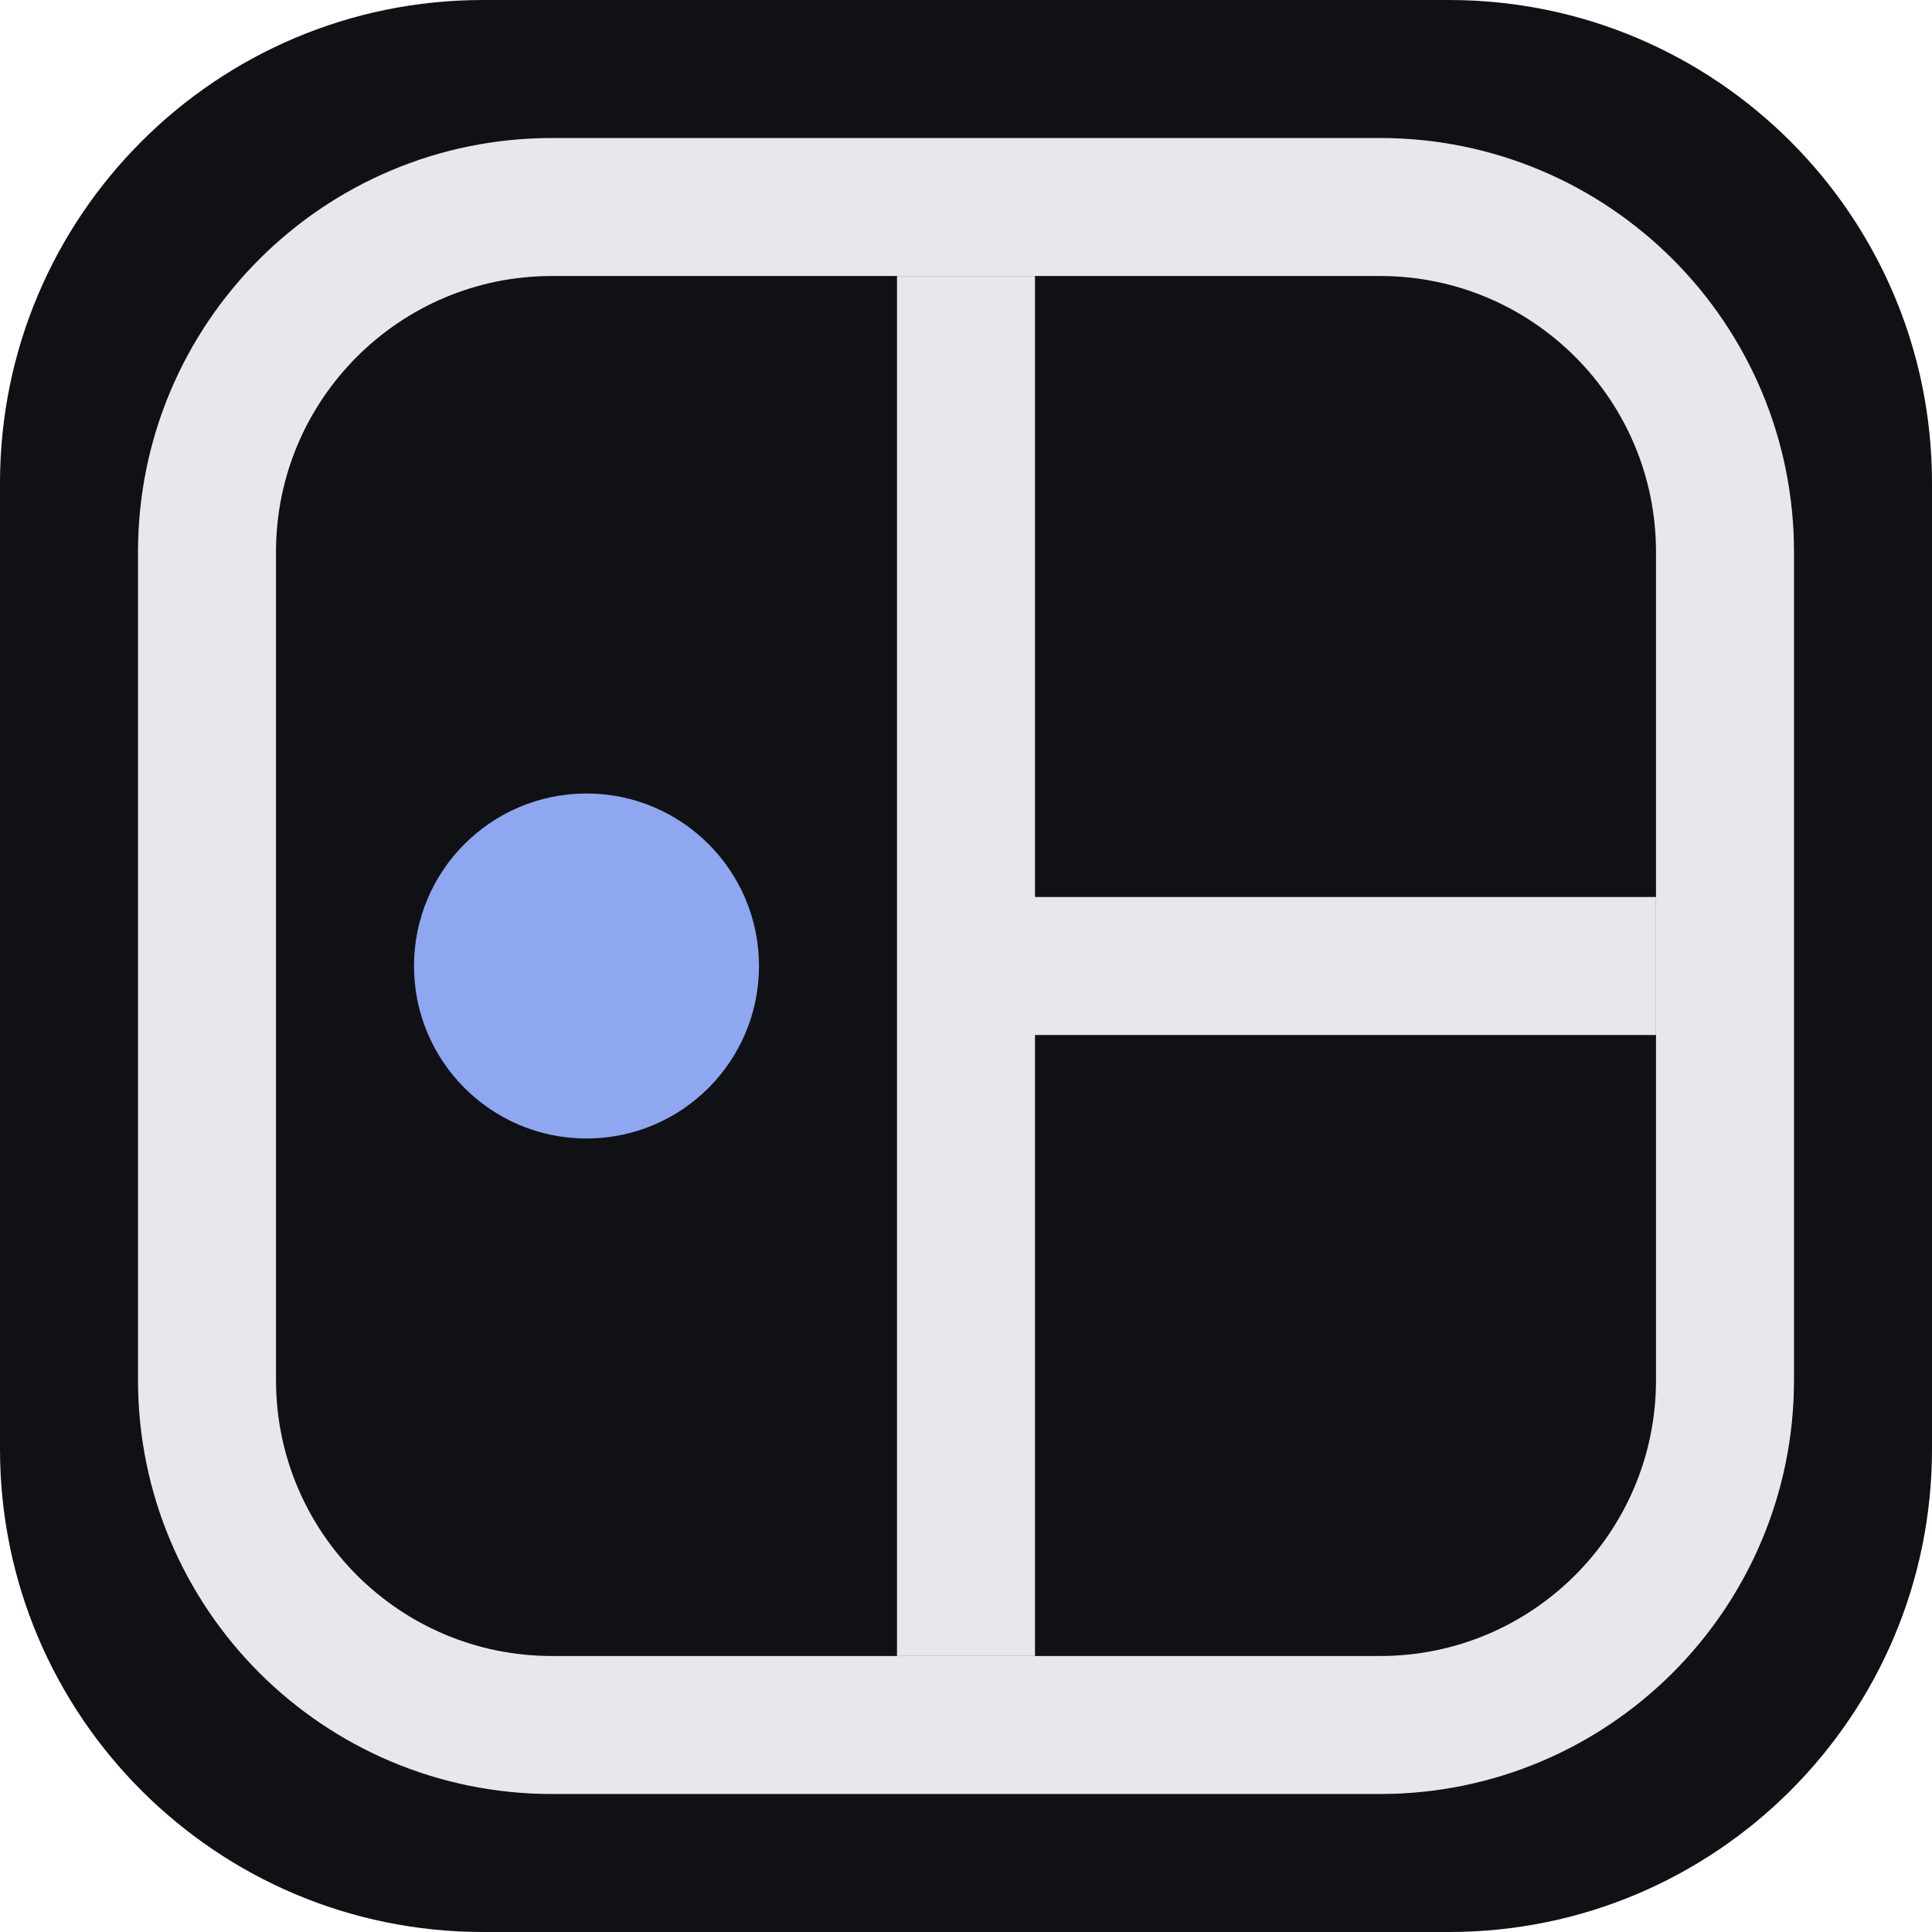
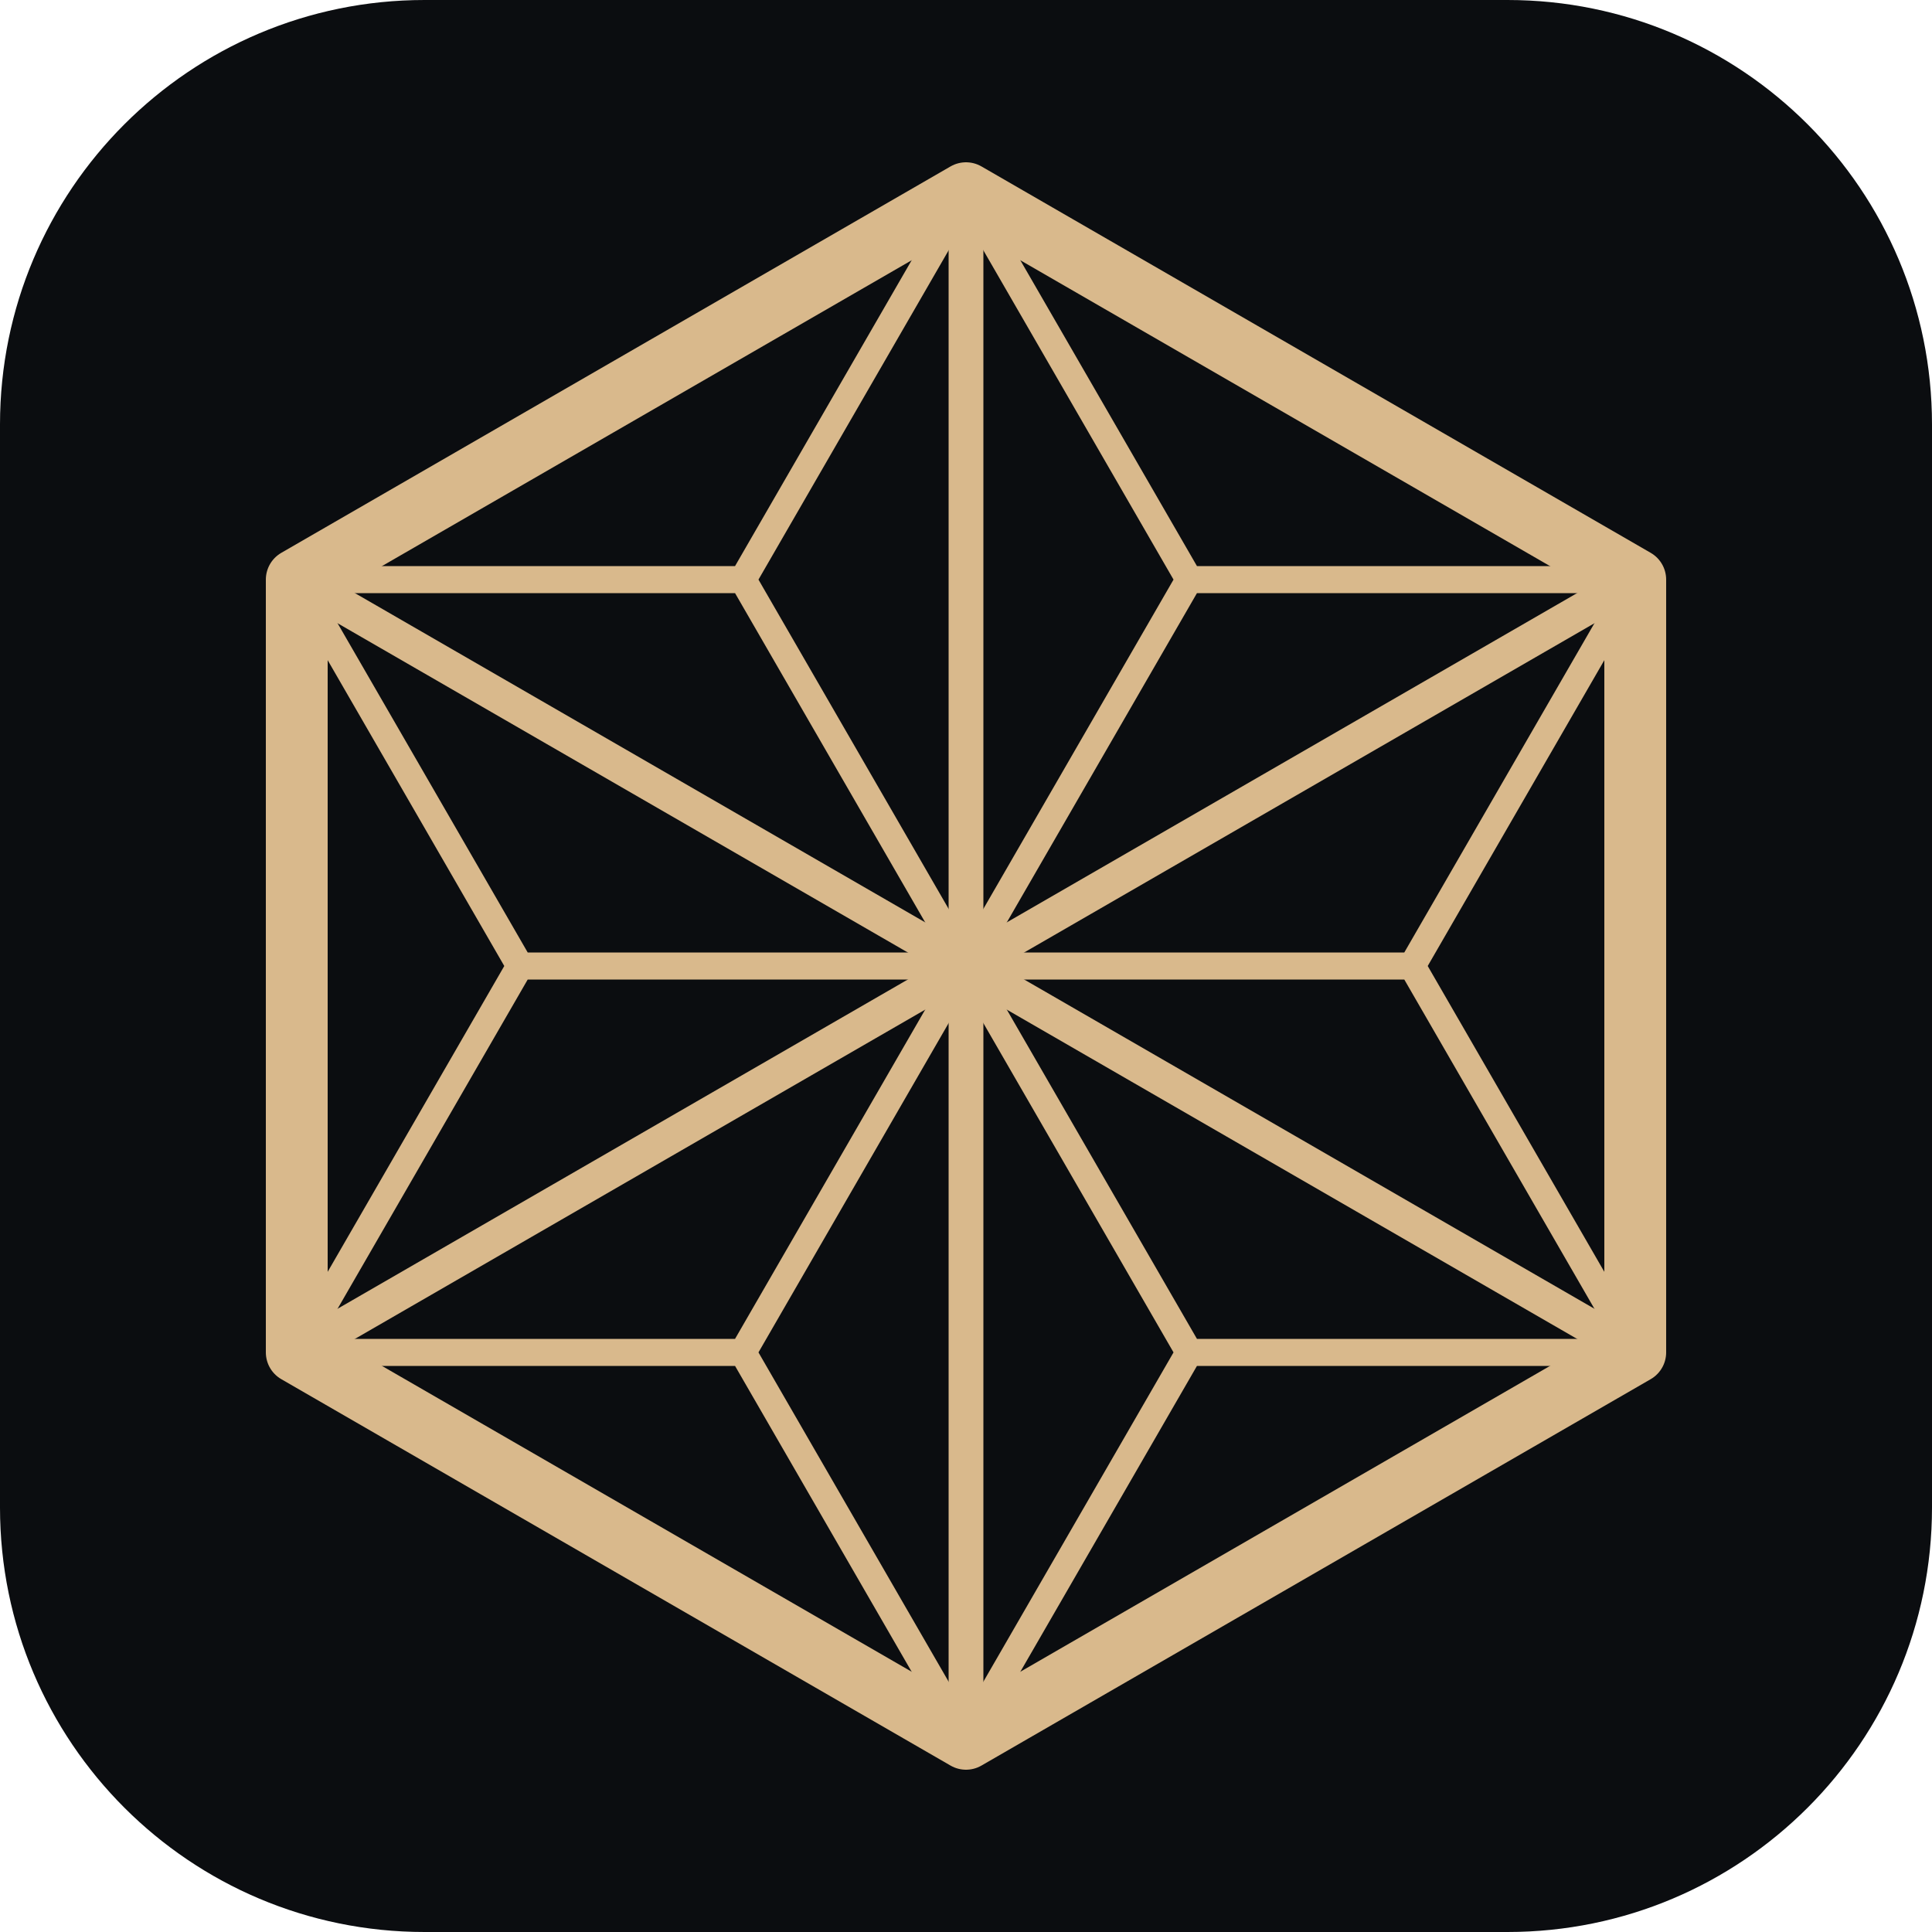
- <svg xmlns="http://www.w3.org/2000/svg" width="28" height="28" viewBox="0 0 28 28">
-   <rect width="28" height="28" rx="7" fill="#0F1115" />
-   <rect x="3" y="3" width="22" height="22" rx="5" fill="none" stroke="#E6E8EC" stroke-width="2" />
-   <line x1="14" y1="4" x2="14" y2="24" stroke="#E6E8EC" stroke-width="2" />
-   <line x1="14" y1="14" x2="24" y2="14" stroke="#E6E8EC" stroke-width="2" />
-   <circle cx="8.5" cy="14" r="2.5" fill="#8FA6F0" />
+ <svg xmlns="http://www.w3.org/2000/svg" viewBox="0 0 1024 1024" width="1024" height="1024">
+   <rect width="1024" height="1024" rx="225" fill="#0B0D10" />
+   <g transform="scale(10.24)">
+     <polygon points="50,10 84.64,30 84.64,70 50,90 15.36,70 15.36,30" fill="none" stroke="#D9B98C" stroke-width="3.2" stroke-linejoin="round" />
+     <path d="M50 50L50 10M50 50L84.64 30M50 50L84.64 70M50 50L50 90M50 50L15.36 70M50 50L15.36 30" fill="none" stroke="#D9B98C" stroke-width="1.8" stroke-linecap="round" />
+     <path d="M61.55 30L50 50M61.55 30L50 10M61.55 30L84.64 30M73.09 50L50 50M73.09 50L84.64 30M73.09 50L84.64 70M61.55 70L50 50M61.55 70L84.64 70M61.55 70L50 90M38.45 70L50 50M38.45 70L50 90M38.45 70L15.36 70M26.91 50L50 50M26.91 50L15.36 70M26.91 50L15.36 30M38.45 30L50 50M38.45 30L15.36 30M38.45 30L50 10" fill="none" stroke="#D9B98C" stroke-width="1.4" stroke-linecap="round" />
+   </g>
</svg>
